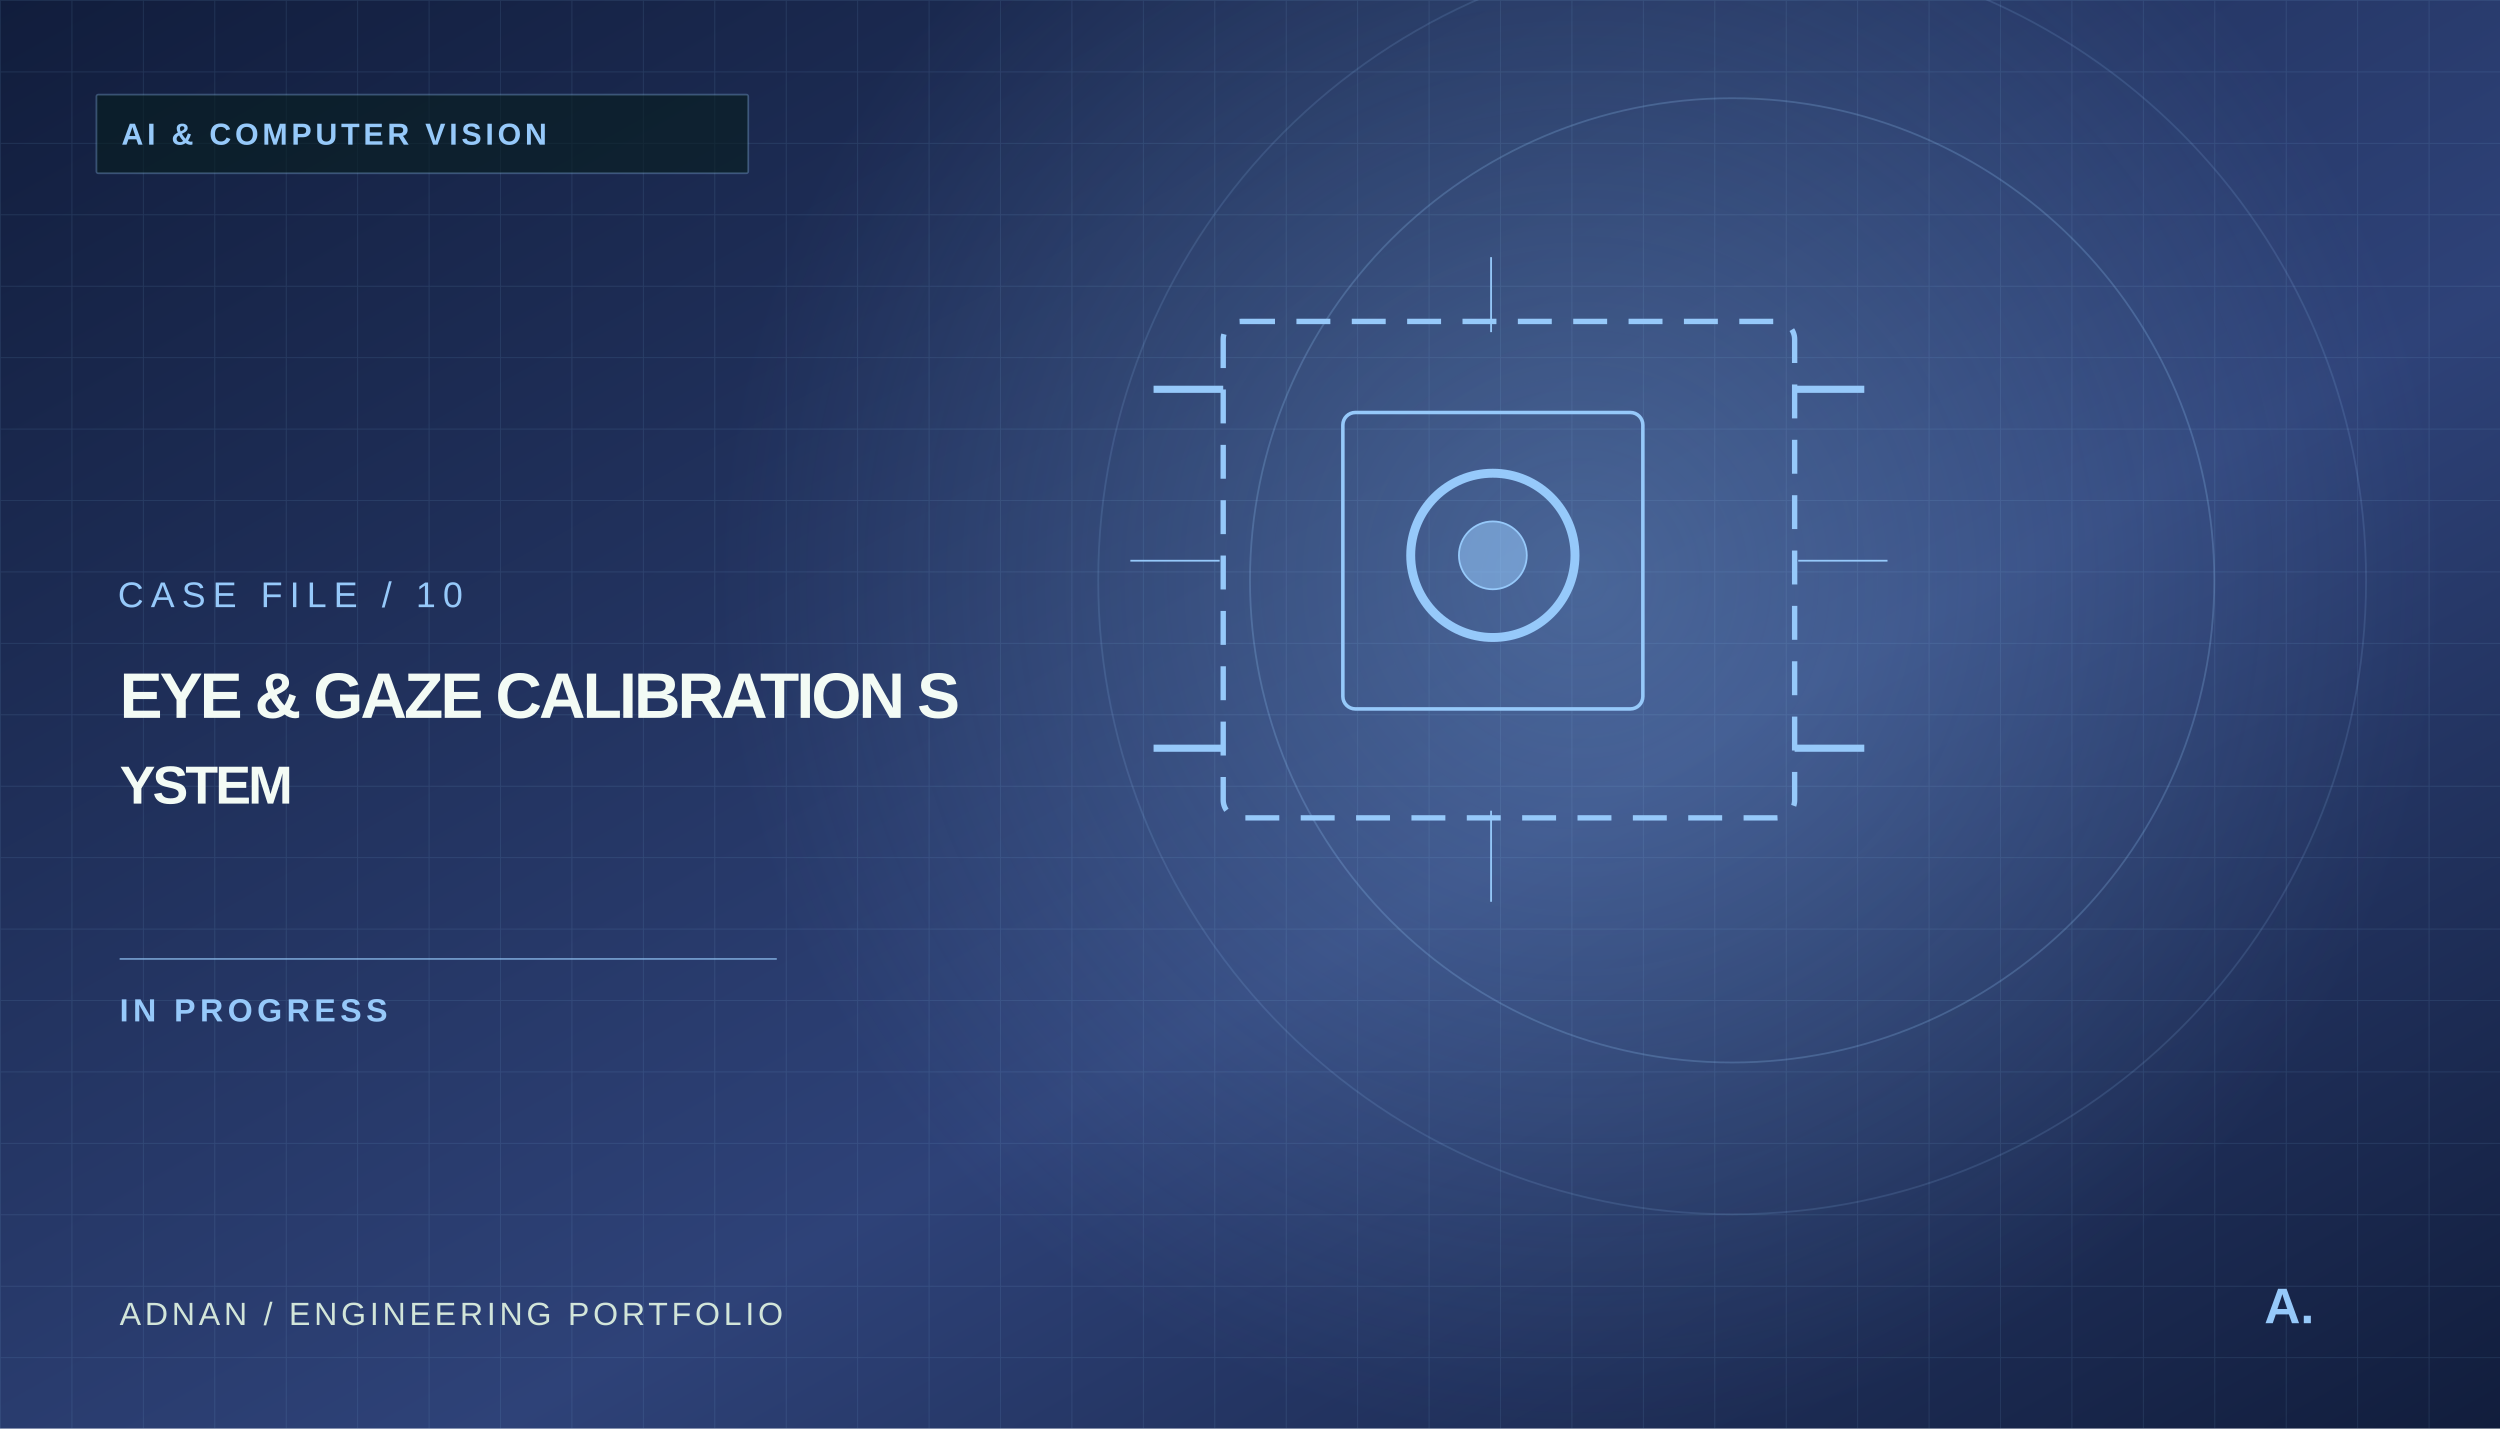
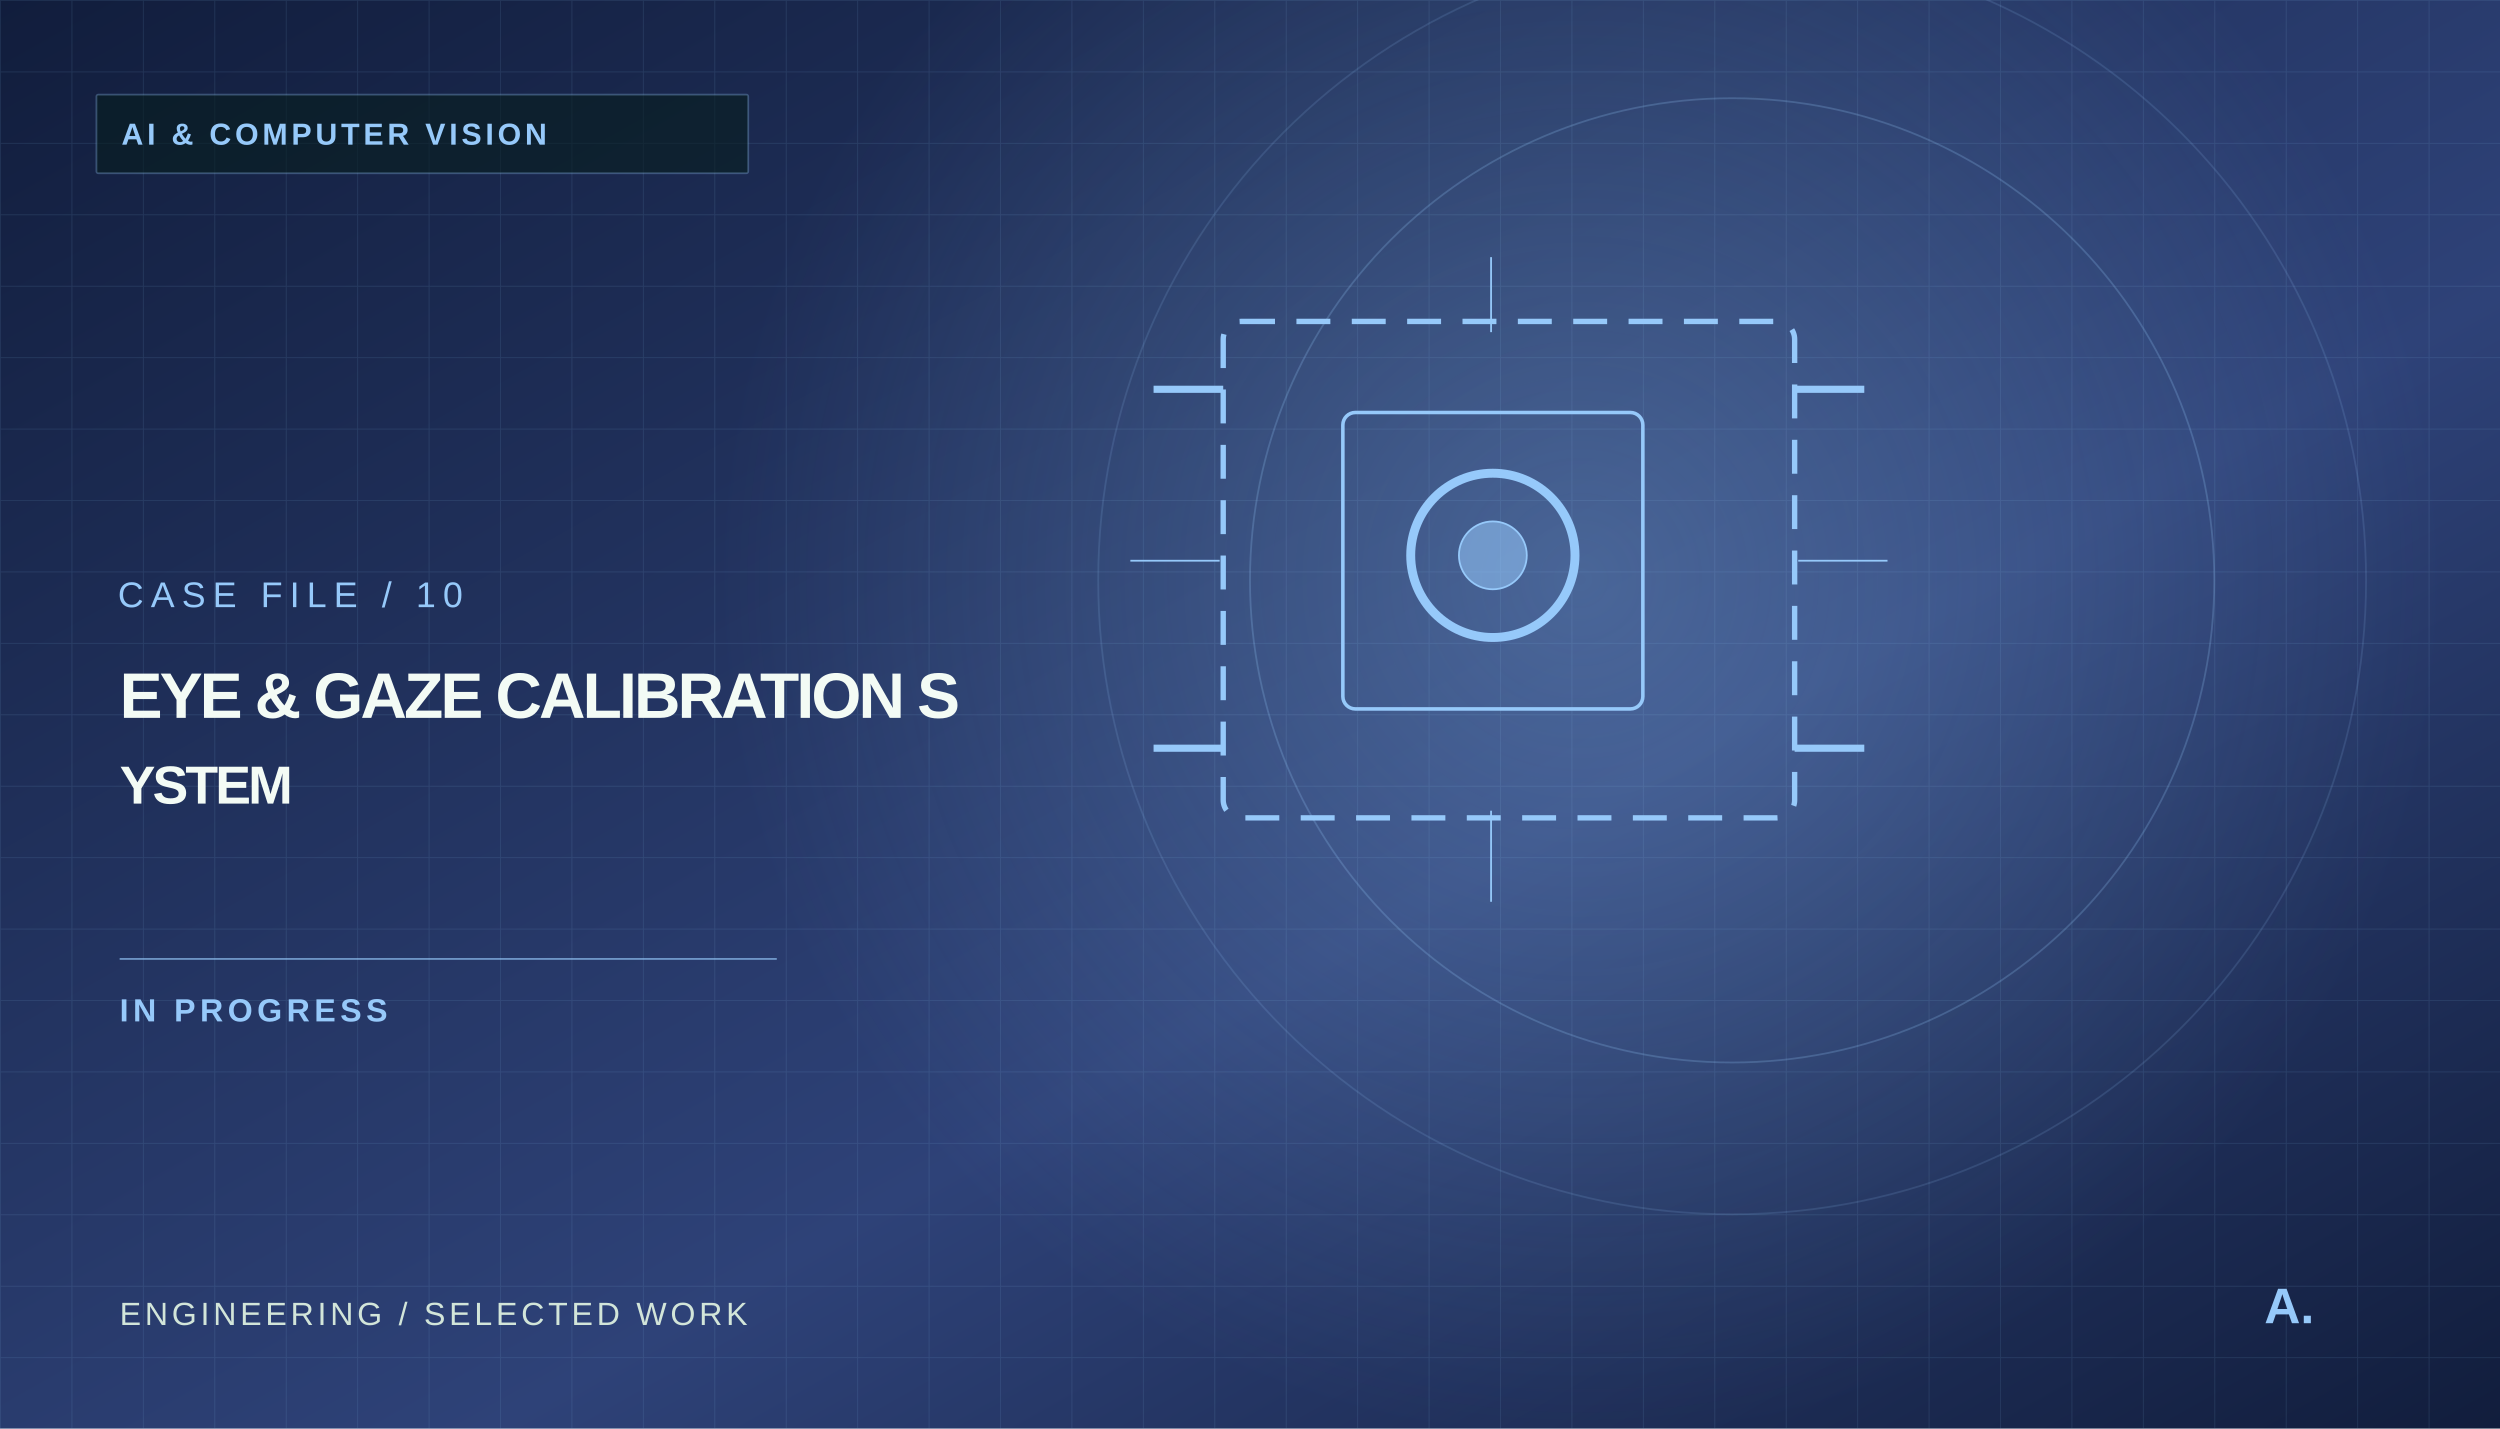
<svg xmlns="http://www.w3.org/2000/svg" width="1400" height="800" viewBox="0 0 1400 800" role="img" aria-label="Concept art for Eye &amp; Gaze Calibration System">
  <defs>
    <linearGradient id="g" x1="0" x2="1" y1="0" y2="1">
      <stop stop-color="#111d3c" />
      <stop offset=".6" stop-color="#2e4278" />
      <stop offset="1" stop-color="#111d3c" />
    </linearGradient>
    <radialGradient id="gl">
      <stop stop-color="#96c9fa" stop-opacity=".29" />
      <stop offset="1" stop-color="#96c9fa" stop-opacity="0" />
    </radialGradient>
    <pattern id="grid" width="40" height="40" patternUnits="userSpaceOnUse">
      <path d="M40 0H0V40" fill="none" stroke="#96c9fa" stroke-opacity=".11" stroke-width="1" />
    </pattern>
    <filter id="blur">
      <feGaussianBlur stdDeviation="38" />
    </filter>
  </defs>
  <rect width="1400" height="800" fill="url(#g)" />
  <rect width="1400" height="800" fill="url(#grid)" />
  <circle cx="885" cy="325" r="480" fill="url(#gl)" />
  <circle cx="970" cy="325" r="270" stroke="#96c9fa" stroke-opacity=".23" fill="none" />
  <circle cx="970" cy="325" r="355" stroke="#96c9fa" stroke-opacity=".14" fill="none" />
  <g stroke="#96c9fa" fill="none">
    <rect x="685" y="180" width="320" height="278" rx="10" stroke-width="3" stroke-dasharray="19 12" />
    <rect x="752" y="231" width="168" height="166" rx="7" stroke-width="2" />
    <path d="M685 218h-39m39 201h-39M1005 218h39m-39 201h39" stroke-width="4" />
    <circle cx="836" cy="311" r="46" stroke-width="5" />
    <circle cx="836" cy="311" r="19" fill="#96c9fa" fill-opacity=".55" />
    <path d="M835 186V144m0 310v51M683 314h-50m374 0h50" />
  </g>
  <rect x="54" y="53" width="365" height="44" rx="1" fill="#061c1a" fill-opacity=".58" stroke="#96c9fa" stroke-opacity=".3" />
  <text x="68" y="81" font-family="Arial,sans-serif" font-size="17" font-weight="600" letter-spacing="2.1" fill="#96c9fa">AI &amp; COMPUTER VISION</text>
  <text x="66" y="340" font-family="Arial,sans-serif" font-size="20" letter-spacing="4" fill="#96c9fa">CASE FILE / 10</text>
  <text x="67" y="402" font-family="Arial,sans-serif" font-size="36" font-weight="700" letter-spacing="-1.6" fill="#f3fbf5">EYE &amp; GAZE CALIBRATION S</text>
  <text x="67" y="450" font-family="Arial,sans-serif" font-size="30" font-weight="700" letter-spacing="-1.6" fill="#f3fbf5">YSTEM</text>
  <line x1="67" y1="537" x2="435" y2="537" stroke="#96c9fa" stroke-opacity=".66" />
  <text x="67" y="572" font-family="Arial,sans-serif" font-size="18" font-weight="600" letter-spacing="2.5" fill="#96c9fa">IN PROGRESS</text>
-   <text x="67" y="742" font-family="Arial,sans-serif" font-size="18" letter-spacing="2.1" fill="#d2e5d9">ADNAN / ENGINEERING PORTFOLIO</text>
+   <text x="67" y="742" font-family="Arial,sans-serif" font-size="18" letter-spacing="2.1" fill="#d2e5d9">ENGINEERING / SELECTED WORK</text>
  <text x="1296" y="741" font-family="Arial,sans-serif" font-size="28" font-weight="700" fill="#96c9fa" text-anchor="end">A.</text>
</svg>
